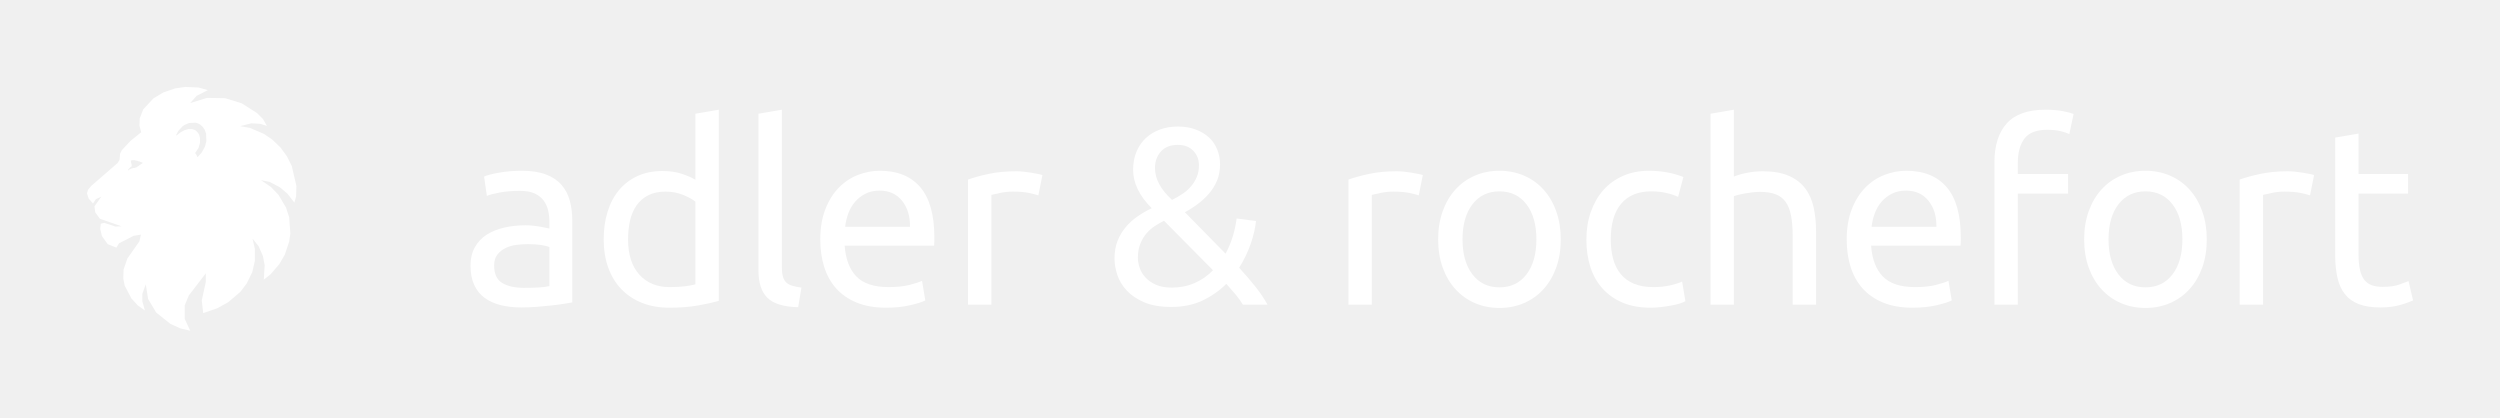
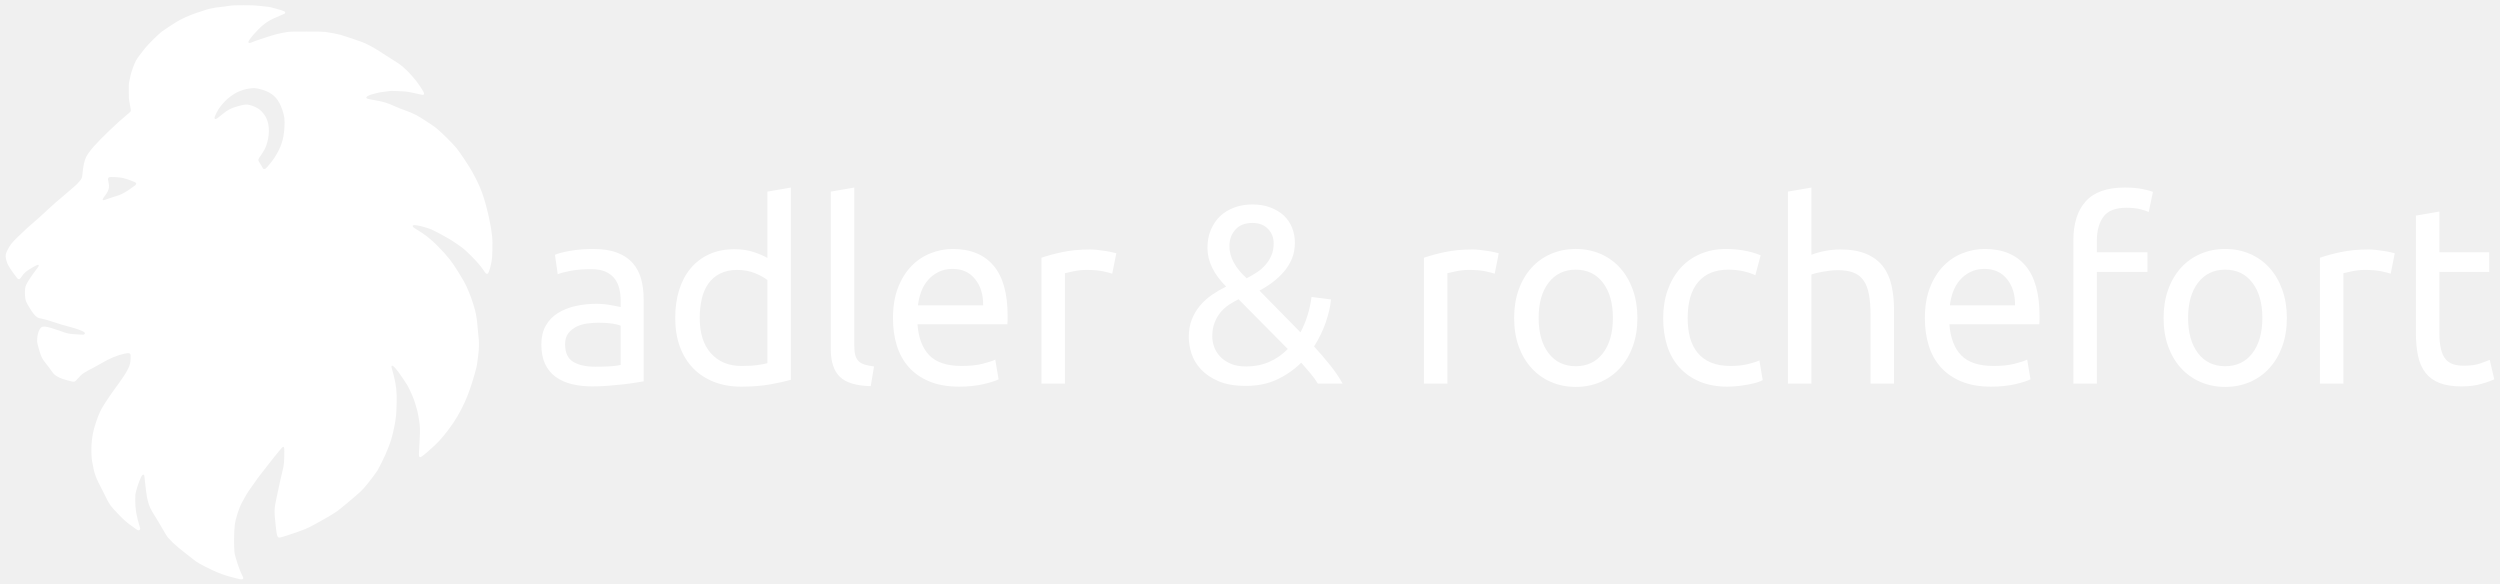
- <svg xmlns="http://www.w3.org/2000/svg" fill="#FFFFFF" viewBox="0 0 9949.58 1662.20">
-   <g transform="translate(0 1212.60)">
-     <g fill="#FFFFFF" transform="translate(346.00 -866.60) scale(0.83358)">
-       <path fill-rule="evenodd" d="M469.7 0L421.5 6.9L365 26.2L316.8 55.1L268.6 107.4L252.1 150.1L250.7 184.6L259 216.3L208 257.6L166.7 301.7L158.4 318.2L155.6 348.5L146 363.6L22 471.1L5.5 490.4L0 508.3L8.3 533.1L28.9 556.5L42.7 535.8L68.9 523.4L35.8 570.2L39.9 599.2L62 629.5L165.3 665.3L136.4 666.7L82.6 648.8L66.1 652.9L63.4 677.7L71.6 712.1L99.2 750.7L140.5 767.2L152.9 746.6L223.1 710.7L257.6 705.2L250.7 736.9L192.8 819.6L174.9 871.9L173.6 916L180.4 949L212.1 1009.6L242.4 1042.7L276.9 1067.5L264.5 1023.4L264.5 987.6L281 942.1L292 1012.4L330.6 1077.1L398.1 1130.9L446.3 1152.9L493.1 1163.9L466.9 1107.4L466.9 1042.7L486.2 995.9L567.5 889.8L567.5 931.1L548.2 1019.3L555.1 1079.9L622.6 1056.5L674.9 1027.5L732.8 978L763.1 938L789.3 884.3L801.7 830.6L801.7 772.7L790.6 724.5L819.6 760.3L840.2 807.2L848.5 851.2L844.4 920.1L877.4 893.9L918.7 845.7L944.9 800.3L965.6 738.3L971.1 699.7L965.6 622.6L950.4 575.8L914.6 515.2L878.8 478L830.6 444.9L871.9 453.2L921.5 479.3L957.3 509.6L990.4 552.3L998.6 523.4L1000 472.5L978 377.4L954.5 330.6L924.2 289.3L885.7 252.1L845.7 224.5L778.2 195.6L731.4 187.3L785.1 173.6L827.8 176.3L859.5 186L840.2 152.9L812.7 125.3L739.7 78.5L659.8 53.7L573 52.3L493.1 77.1L523.4 42.7L577.1 15.2L533.1 2.8ZM195.6 396.7L198.3 393.9L198.3 392.6L209.4 381.5L210.7 381.5L213.5 378.8L213.5 369.1L212.1 367.8L212.1 363.6L210.7 362.3L210.7 356.7L209.4 355.4L209.4 352.6L210.7 351.2L213.5 351.2L214.9 349.9L228.7 349.9L230 351.2L235.5 351.2L236.9 352.6L241 352.6L242.4 354L245.2 354L246.6 355.4L250.7 355.4L254.8 358.1L257.6 358.1L259 359.5L261.7 359.5L265.8 362.3L265.8 363.6L264.5 365L263.1 365L260.3 367.8L259 367.8L256.2 370.5L254.8 370.5L252.1 373.3L250.7 373.3L246.6 377.4L245.2 377.4L242.4 380.2L241 380.2L238.3 382.9L236.9 382.9L235.5 384.3L232.8 384.3L231.4 385.7L228.7 385.7L227.3 387.1L220.4 387.1L219 388.4L214.9 388.4L213.5 389.8L210.7 389.8L209.4 391.2L208 391.2L206.6 392.6L205.2 392.6L203.9 393.9L202.5 393.9L198.3 398.1L197 398.1ZM487.6 172.2L517.9 170.8L528.9 173.6L539.9 179.1L552.3 190.1L562 203.9L568.9 223.1L570.2 259L563.4 285.1L548.2 312.7L528.9 334.7L526.2 333.3L524.8 327.8L516.5 315.4L533.1 290.6L539.9 265.8L539.9 243.8L535.8 228.7L530.3 219L519.3 208L511 203.9L501.4 201.1L484.8 201.1L465.6 206.6L447.7 216.3L428.4 231.4L425.6 230L436.6 209.4L457.3 187.3L465.6 181.8Z" />
-     </g>
-     <g fill="#FFFFFF" transform="translate(1829.58 0) scale(1 -1)">
-       <path d="M256 67Q289 67 314.5 68.5Q340 70 357 74V229Q347 234 324.5 237.5Q302 241 270 241Q249 241 225.5 238.0Q202 235 182.5 225.5Q163 216 150.0 199.5Q137 183 137 156Q137 106 169.0 86.5Q201 67 256 67ZM248 533Q304 533 342.5 518.5Q381 504 404.5 477.5Q428 451 438.0 414.5Q448 378 448 334V9Q436 7 414.5 3.5Q393 0 366.0 -3.0Q339 -6 307.5 -8.5Q276 -11 245 -11Q201 -11 164.0 -2.0Q127 7 100.0 26.5Q73 46 58.0 78.0Q43 110 43 155Q43 198 60.5 229.0Q78 260 108.0 279.0Q138 298 178.0 307.0Q218 316 262 316Q276 316 291.0 314.5Q306 313 319.5 310.5Q333 308 343.0 306.0Q353 304 357 303V329Q357 352 352.0 374.5Q347 397 334.0 414.5Q321 432 298.5 442.5Q276 453 240 453Q194 453 159.5 446.5Q125 440 108 433L97 510Q115 518 157.0 525.5Q199 533 248 533Z" transform="translate(0.00 0.00)" />
-       <path d="M416 410Q399 424 367.0 437.0Q335 450 297 450Q257 450 228.5 435.5Q200 421 182.0 395.5Q164 370 156.0 335.0Q148 300 148 260Q148 169 193.0 119.5Q238 70 313 70Q351 70 376.5 73.5Q402 77 416 81ZM416 760 509 776V15Q477 6 427.0 -3.0Q377 -12 312 -12Q252 -12 204.0 7.0Q156 26 122.0 61.0Q88 96 69.5 146.5Q51 197 51 260Q51 320 66.5 370.0Q82 420 112.0 456.0Q142 492 185.5 512.0Q229 532 285 532Q330 532 364.5 520.0Q399 508 416 497Z" transform="translate(522.00 0.00)" />
-       <path d="M236 -10Q150 -8 114.0 27.0Q78 62 78 136V760L171 776V151Q171 128 175.0 113.0Q179 98 188.0 89.0Q197 80 212.0 75.5Q227 71 249 68Z" transform="translate(1111.00 0.00)" />
-       <path d="M51 259Q51 328 71.0 379.5Q91 431 124.0 465.0Q157 499 200.0 516.0Q243 533 288 533Q393 533 449.0 467.5Q505 402 505 268Q505 262 505.0 252.5Q505 243 504 235H148Q154 154 195.0 112.0Q236 70 323 70Q372 70 405.5 78.5Q439 87 456 95L469 17Q452 8 409.5 -2.0Q367 -12 313 -12Q245 -12 195.5 8.5Q146 29 114.0 65.0Q82 101 66.5 150.5Q51 200 51 259ZM408 310Q409 373 376.5 413.5Q344 454 287 454Q255 454 230.5 441.5Q206 429 189.0 409.0Q172 389 162.5 363.0Q153 337 150 310Z" transform="translate(1384.00 0.00)" />
-       <path d="M272 531Q284 531 299.5 529.5Q315 528 330.0 525.5Q345 523 357.5 520.5Q370 518 376 516L360 435Q349 439 323.5 444.5Q298 450 258 450Q232 450 206.5 444.5Q181 439 173 437V0H80V498Q113 510 162.0 520.5Q211 531 272 531Z" transform="translate(1943.00 0.00)" />
-       <path d="M46 184Q46 223 58.0 253.5Q70 284 90.5 308.5Q111 333 138.0 351.5Q165 370 194 384Q120 458 120 537Q120 577 133.5 609.0Q147 641 170.5 663.0Q194 685 226.5 697.0Q259 709 298 709Q338 709 369.5 697.0Q401 685 422.5 665.0Q444 645 455.0 617.0Q466 589 466 558Q466 523 454.5 495.0Q443 467 423.5 444.0Q404 421 379.0 402.0Q354 383 326 368L488 203Q522 266 532 343L609 333Q605 292 588.5 243.5Q572 195 542 147Q577 109 606.5 72.0Q636 35 655 0H557Q545 20 527.5 41.0Q510 62 491 83Q450 42 396.0 16.5Q342 -9 272 -9Q207 -9 164.0 9.5Q121 28 94.5 56.5Q68 85 57.0 119.0Q46 153 46 184ZM139 186Q139 168 146.0 147.0Q153 126 169.0 108.5Q185 91 210.5 79.5Q236 68 274 68Q323 68 364.5 86.0Q406 104 438 137L243 334Q225 325 206.5 313.0Q188 301 173.0 283.5Q158 266 148.5 242.0Q139 218 139 186ZM382 555Q382 589 359.5 612.5Q337 636 298 636Q254 636 230.5 609.5Q207 583 207 544Q207 479 275 417Q297 428 316.5 441.0Q336 454 350.5 471.0Q365 488 373.5 508.5Q382 529 382 555Z" transform="translate(2560.00 0.00)" />
-       <path d="M272 531Q284 531 299.5 529.5Q315 528 330.0 525.5Q345 523 357.5 520.5Q370 518 376 516L360 435Q349 439 323.5 444.5Q298 450 258 450Q232 450 206.5 444.5Q181 439 173 437V0H80V498Q113 510 162.0 520.5Q211 531 272 531Z" transform="translate(3457.00 0.00)" />
-       <path d="M539 260Q539 198 521.0 148.0Q503 98 470.5 62.0Q438 26 393.0 6.5Q348 -13 295 -13Q242 -13 197.0 6.5Q152 26 119.5 62.0Q87 98 69.0 148.0Q51 198 51 260Q51 321 69.0 371.5Q87 422 119.5 458.0Q152 494 197.0 513.5Q242 533 295 533Q348 533 393.0 513.5Q438 494 470.5 458.0Q503 422 521.0 371.5Q539 321 539 260ZM442 260Q442 348 402.5 399.5Q363 451 295 451Q227 451 187.5 399.5Q148 348 148 260Q148 172 187.5 120.5Q227 69 295 69Q363 69 402.5 120.5Q442 172 442 260Z" transform="translate(3843.00 0.00)" />
-       <path d="M306 -12Q243 -12 195.5 8.0Q148 28 115.5 64.0Q83 100 67.0 149.5Q51 199 51 259Q51 319 68.5 369.0Q86 419 118.0 455.5Q150 492 196.5 512.5Q243 533 300 533Q335 533 370.0 527.0Q405 521 437 508L416 429Q395 439 367.5 445.0Q340 451 309 451Q231 451 189.5 402.0Q148 353 148 259Q148 217 157.5 182.0Q167 147 187.5 122.0Q208 97 240.0 83.5Q272 70 318 70Q355 70 385.0 77.0Q415 84 432 92L445 14Q437 9 422.0 4.5Q407 0 388.0 -3.5Q369 -7 347.5 -9.5Q326 -12 306 -12Z" transform="translate(4433.00 0.00)" />
-       <path d="M80 0V760L173 776V510Q199 520 228.5 525.5Q258 531 287 531Q349 531 390.0 513.5Q431 496 455.5 464.5Q480 433 490.0 389.0Q500 345 500 292V0H407V272Q407 320 400.5 354.0Q394 388 379.0 409.0Q364 430 339.0 439.5Q314 449 277 449Q262 449 246.0 447.0Q230 445 215.5 442.5Q201 440 189.5 437.0Q178 434 173 432V0Z" transform="translate(4898.00 0.00)" />
-       <path d="M51 259Q51 328 71.0 379.5Q91 431 124.0 465.0Q157 499 200.0 516.0Q243 533 288 533Q393 533 449.0 467.5Q505 402 505 268Q505 262 505.0 252.5Q505 243 504 235H148Q154 154 195.0 112.0Q236 70 323 70Q372 70 405.5 78.5Q439 87 456 95L469 17Q452 8 409.5 -2.0Q367 -12 313 -12Q245 -12 195.5 8.5Q146 29 114.0 65.0Q82 101 66.5 150.5Q51 200 51 259ZM408 310Q409 373 376.5 413.5Q344 454 287 454Q255 454 230.5 441.5Q206 429 189.0 409.0Q172 389 162.5 363.0Q153 337 150 310Z" transform="translate(5469.00 0.00)" />
-       <path d="M283 776Q324 776 353.5 770.0Q383 764 395 759L378 679Q366 685 344.0 690.5Q322 696 290 696Q225 696 199.0 660.5Q173 625 173 565V520H373V442H173V0H80V567Q80 667 129.0 721.5Q178 776 283 776Z" transform="translate(6028.00 0.00)" />
-       <path d="M539 260Q539 198 521.0 148.0Q503 98 470.5 62.0Q438 26 393.0 6.5Q348 -13 295 -13Q242 -13 197.0 6.5Q152 26 119.5 62.0Q87 98 69.0 148.0Q51 198 51 260Q51 321 69.0 371.5Q87 422 119.5 458.0Q152 494 197.0 513.5Q242 533 295 533Q348 533 393.0 513.5Q438 494 470.5 458.0Q503 422 521.0 371.5Q539 321 539 260ZM442 260Q442 348 402.5 399.5Q363 451 295 451Q227 451 187.5 399.5Q148 348 148 260Q148 172 187.5 120.5Q227 69 295 69Q363 69 402.5 120.5Q442 172 442 260Z" transform="translate(6414.00 0.00)" />
-       <path d="M272 531Q284 531 299.5 529.5Q315 528 330.0 525.5Q345 523 357.5 520.5Q370 518 376 516L360 435Q349 439 323.5 444.5Q298 450 258 450Q232 450 206.5 444.5Q181 439 173 437V0H80V498Q113 510 162.0 520.5Q211 531 272 531Z" transform="translate(7004.00 0.00)" />
-       <path d="M167 520H364V442H167V202Q167 163 173.0 137.5Q179 112 191.0 97.5Q203 83 221.0 77.0Q239 71 263 71Q305 71 330.5 80.5Q356 90 366 94L384 17Q370 10 335.0 -0.5Q300 -11 255 -11Q202 -11 167.5 2.5Q133 16 112.0 43.0Q91 70 82.5 109.5Q74 149 74 201V665L167 681Z" transform="translate(7390.00 0.00)" />
-     </g>
-   </g>
+ <svg xmlns="http://www.w3.org/2000/svg" viewBox="70 304 617 144" fill="#FFFFFF">
+   <path fill-rule="evenodd" d="M129.20 446.95C129.11 446.93 128.43 446.76 127.70 446.58C125.52 446.02 124.09 445.51 122.39 444.70C119.39 443.25 118.73 442.88 117.60 441.97C117.19 441.64 116.42 441.04 115.88 440.63C113.28 438.63 111.58 437.02 110.96 435.96C109.42 433.31 108.64 431.99 108.13 431.20C107.20 429.76 106.81 428.91 106.49 427.64C106.34 427.04 106.20 426.34 106.18 426.07C106.15 425.80 106.08 425.33 106.03 425.02C105.97 424.71 105.87 423.78 105.79 422.95C105.72 422.12 105.63 421.37 105.58 421.29C105.48 421.09 105.29 421.10 105.10 421.30C104.75 421.67 103.96 423.73 103.58 425.26C103.39 426.01 103.38 426.16 103.38 427.43C103.38 428.69 103.43 429.31 103.63 430.61C103.72 431.24 104.19 433.11 104.42 433.78C104.65 434.45 104.65 434.66 104.42 434.81C104.20 434.95 104.00 434.90 103.61 434.61C103.44 434.48 102.98 434.15 102.57 433.86C101.26 432.94 100.59 432.35 99.07 430.76C97.38 429.00 96.95 428.42 96.24 426.94C95.99 426.42 95.63 425.70 95.44 425.33C93.56 421.77 93.29 421.04 92.72 417.82C92.57 417.01 92.51 415.07 92.58 413.87C92.72 411.65 92.99 410.29 93.74 408.07C94.35 406.25 94.93 405.00 95.66 403.89C95.94 403.46 96.37 402.80 96.61 402.43C96.85 402.05 97.36 401.30 97.76 400.76C100.36 397.20 101.07 396.14 101.64 394.96C102.07 394.08 102.22 393.42 102.24 392.37C102.25 391.55 102.25 391.50 102.09 391.33C101.88 391.11 101.65 391.10 100.68 391.30C99.05 391.63 97.02 392.47 95.14 393.59C94.60 393.91 93.77 394.38 93.28 394.63C90.87 395.88 90.48 396.12 89.85 396.74C89.52 397.07 89.11 397.52 88.92 397.74C88.55 398.19 88.29 398.28 87.80 398.16C87.64 398.12 87.06 397.97 86.52 397.84C85.08 397.47 83.99 396.96 83.32 396.34C83.18 396.20 82.84 395.75 82.57 395.35C82.30 394.95 81.84 394.33 81.55 393.99C80.37 392.58 80.06 391.93 79.36 389.30C79.16 388.52 79.14 388.41 79.18 387.66C79.22 386.77 79.39 386.08 79.72 385.42C80.30 384.26 80.95 384.30 84.99 385.73C86.59 386.30 87.05 386.40 88.24 386.47C88.84 386.50 89.63 386.55 90.00 386.58C90.63 386.62 90.68 386.62 90.82 386.48C91.01 386.28 91.01 386.22 90.78 385.99C90.46 385.68 88.67 385.03 86.88 384.58C85.60 384.25 84.79 384.01 82.62 383.29C81.76 383.01 80.77 382.73 80.39 382.67C79.28 382.48 78.95 382.27 78.22 381.34C77.68 380.66 76.63 378.92 76.43 378.39C76.25 377.91 76.15 377.11 76.15 376.16C76.15 375.24 76.23 374.79 76.50 374.20C76.76 373.62 78.02 371.72 78.83 370.68C79.49 369.84 79.64 369.57 79.54 369.42C79.44 369.26 79.14 369.37 78.18 369.92C76.41 370.93 76.03 371.25 75.30 372.33C74.94 372.87 74.73 373.00 74.45 372.85C74.18 372.70 72.38 370.18 71.97 369.36C71.69 368.83 71.40 367.75 71.40 367.30C71.40 366.73 71.48 366.45 71.90 365.61C72.44 364.52 72.92 363.92 74.37 362.49C75.84 361.05 77.24 359.77 79.86 357.51C80.26 357.16 81.11 356.38 81.74 355.78C83.07 354.53 83.75 353.93 86.95 351.24C88.48 349.96 89.07 349.41 89.65 348.71C90.18 348.08 90.26 347.85 90.35 346.96C90.52 344.98 90.82 343.63 91.28 342.71C91.61 342.07 92.30 341.11 93.11 340.19C94.92 338.13 99.16 334.07 101.33 332.32C101.78 331.96 102.18 331.60 102.22 331.53C102.34 331.30 102.32 331.09 101.93 329.08C101.81 328.47 101.79 328.05 101.78 326.53C101.77 324.89 101.78 324.65 101.92 324.05C102.01 323.69 102.12 323.12 102.18 322.79C102.35 321.88 103.04 319.95 103.54 318.98C103.79 318.50 104.86 317.03 105.84 315.84C106.63 314.87 109.20 312.34 109.89 311.83C110.65 311.28 112.41 310.11 113.44 309.48C114.82 308.63 116.60 307.82 118.65 307.13C120.76 306.41 121.55 306.18 122.29 306.06C122.65 306.00 123.05 305.92 123.18 305.88C123.31 305.85 123.81 305.78 124.30 305.74C124.79 305.69 125.72 305.58 126.37 305.47C127.49 305.30 127.70 305.29 130.04 305.29C132.14 305.29 132.75 305.31 133.99 305.44C136.41 305.70 136.56 305.72 137.10 305.87C137.39 305.95 137.86 306.08 138.15 306.15C139.04 306.38 140.03 306.70 140.21 306.82C140.41 306.95 140.44 307.21 140.28 307.35C140.22 307.39 139.71 307.62 139.15 307.85C136.64 308.85 135.33 309.67 133.78 311.23C132.94 312.07 132.04 313.12 131.45 313.97C131.36 314.11 131.30 314.28 131.31 314.39C131.35 314.69 131.65 314.68 132.40 314.35C132.74 314.19 133.59 313.89 134.28 313.67C134.97 313.46 135.78 313.19 136.09 313.08C137.30 312.65 139.18 312.18 140.60 311.95C141.58 311.79 141.74 311.79 145.59 311.79C148.45 311.79 149.78 311.81 150.31 311.88C151.27 312.00 153.39 312.40 154.03 312.59C155.14 312.91 158.62 314.08 159.45 314.41C160.87 314.98 162.56 315.91 164.59 317.26C165.25 317.70 166.28 318.36 166.88 318.72C168.35 319.63 168.64 319.83 169.49 320.55C170.84 321.68 172.56 323.63 173.63 325.24C174.60 326.68 174.82 327.18 174.56 327.34C174.41 327.44 174.07 327.42 173.72 327.30C173.55 327.25 172.69 327.06 171.80 326.88C170.30 326.58 170.08 326.56 168.39 326.49C166.81 326.42 166.49 326.42 165.84 326.52C165.43 326.58 164.84 326.65 164.54 326.68C163.89 326.73 162.05 327.17 161.31 327.44C160.68 327.68 160.31 327.97 160.42 328.15C160.54 328.36 160.77 328.43 161.95 328.63C164.75 329.11 165.37 329.29 167.86 330.41C168.30 330.61 169.16 330.94 169.78 331.16C170.88 331.54 171.83 331.94 172.77 332.42C173.42 332.74 176.64 334.83 177.45 335.44C178.60 336.31 181.73 339.39 182.72 340.62C183.51 341.61 185.84 345.10 186.50 346.31C188.68 350.28 189.45 352.36 190.64 357.52C190.98 358.99 191.29 360.81 191.45 362.32C191.54 363.22 191.56 363.83 191.53 365.47C191.49 367.32 191.47 367.60 191.28 368.69C191.06 369.90 190.67 371.22 190.46 371.45C190.34 371.59 190.18 371.61 189.98 371.54C189.92 371.52 189.63 371.14 189.34 370.70C188.62 369.63 187.78 368.65 186.16 367.03C185.28 366.14 184.52 365.46 184.00 365.07C182.92 364.27 181.15 363.10 180.54 362.79C180.27 362.66 179.88 362.43 179.67 362.30C179.17 361.98 177.23 360.96 176.53 360.65C175.76 360.31 173.59 359.70 172.85 359.61C172.11 359.52 171.84 359.57 171.84 359.77C171.84 359.97 172.12 360.21 172.81 360.62C174.83 361.82 176.46 363.10 178.10 364.80C180.67 367.46 181.47 368.47 183.19 371.26C184.24 372.95 184.85 374.04 185.19 374.83C185.33 375.18 185.62 375.84 185.82 376.30C186.26 377.33 186.98 379.49 187.27 380.67C187.57 381.91 187.76 383.21 187.88 384.86C187.94 385.65 188.02 386.52 188.06 386.78C188.28 388.21 188.26 390.08 188.02 391.71C187.97 392.08 187.87 392.80 187.81 393.32C187.68 394.37 187.65 394.54 187.11 396.43C186.37 399.04 185.55 401.39 184.77 403.11C183.60 405.70 182.29 407.93 180.69 410.02C178.83 412.46 177.99 413.35 175.75 415.31C174.14 416.71 173.82 416.93 173.59 416.80C173.33 416.67 173.33 416.43 173.52 413.62C173.65 411.73 173.68 409.81 173.59 408.94C173.46 407.57 173.05 405.40 172.78 404.64C172.72 404.47 172.61 404.09 172.53 403.79C172.24 402.65 171.22 400.25 170.50 399.03C170.10 398.36 168.84 396.48 168.37 395.87C167.32 394.49 166.92 394.12 166.70 394.30C166.56 394.42 166.57 394.56 166.80 395.29C166.91 395.65 167.08 396.27 167.18 396.67C167.81 399.25 167.95 400.57 167.89 403.52C167.84 406.08 167.71 407.37 167.36 409.09C166.73 412.18 166.46 413.06 165.14 416.15C164.77 417.03 163.40 419.76 163.16 420.12C161.82 422.09 159.80 424.61 158.98 425.32C158.73 425.54 158.18 426.04 157.74 426.42C157.31 426.81 156.41 427.57 155.75 428.11C155.08 428.65 154.29 429.30 153.98 429.56C152.95 430.43 151.32 431.42 147.79 433.35C145.65 434.52 145.42 434.62 141.45 435.95C139.03 436.76 138.86 436.80 138.61 436.53C138.38 436.27 138.28 435.82 138.11 434.36C137.64 430.14 137.65 429.65 138.18 427.18C138.75 424.57 138.85 424.13 139.16 422.62C139.34 421.80 139.54 420.92 139.62 420.66C139.69 420.40 139.84 419.75 139.94 419.22C140.10 418.37 140.13 417.99 140.16 416.46C140.19 414.58 140.16 414.29 139.90 414.29C139.76 414.29 139.61 414.44 139.00 415.16C138.31 415.97 136.65 418.06 135.67 419.35C135.32 419.81 134.70 420.61 134.28 421.13C133.86 421.65 133.21 422.55 132.83 423.12C132.45 423.68 131.89 424.47 131.59 424.86C131.29 425.27 130.78 426.08 130.43 426.73C130.09 427.36 129.75 427.99 129.68 428.11C128.99 429.35 128.14 432.01 127.95 433.51C127.74 435.18 127.70 438.94 127.87 440.32C128.02 441.46 129.12 444.79 129.74 445.92C129.90 446.24 130.04 446.57 130.04 446.67C130.04 446.96 129.76 447.05 129.20 446.95ZM96.34 353.16C96.68 353.03 97.39 352.79 97.91 352.64C98.42 352.49 99.14 352.26 99.49 352.13C100.17 351.87 101.48 351.12 102.22 350.56C102.47 350.37 102.87 350.09 103.11 349.92C103.56 349.62 103.71 349.37 103.57 349.15C103.44 348.94 101.40 348.17 100.34 347.93C99.74 347.79 98.08 347.66 97.42 347.69C96.96 347.71 96.88 347.74 96.76 347.89C96.60 348.08 96.61 348.25 96.81 349.14C96.99 349.96 96.92 350.57 96.57 351.27C96.41 351.58 96.11 352.06 95.89 352.33C95.30 353.06 95.19 353.41 95.56 353.41C95.65 353.41 96.00 353.30 96.34 353.16ZM135.55 345.61C135.87 345.39 137.14 343.83 137.69 342.99C139.33 340.49 140.01 338.48 140.19 335.59C140.31 333.51 140.22 332.67 139.65 331.03C138.81 328.63 137.70 327.35 135.71 326.49C134.90 326.15 133.58 325.80 132.87 325.75C132.23 325.71 130.75 325.93 130.11 326.16C129.90 326.24 129.52 326.37 129.26 326.46C128.34 326.78 127.37 327.38 126.23 328.32C125.59 328.83 124.30 330.33 123.92 330.97C123.06 332.43 122.79 333.18 123.05 333.35C123.26 333.48 123.39 333.40 124.86 332.21C126.35 331.01 126.97 330.69 128.87 330.17C130.39 329.75 130.85 329.71 131.75 329.95C132.55 330.16 133.39 330.55 133.98 330.97C134.52 331.36 135.29 332.28 135.63 332.94C136.46 334.52 136.59 336.76 135.98 339.04C135.61 340.45 135.33 340.99 134.00 342.91C133.86 343.13 133.75 343.37 133.75 343.48C133.75 343.60 133.87 343.86 134.05 344.12C134.22 344.37 134.47 344.79 134.62 345.06C134.77 345.33 134.92 345.58 134.95 345.63C135.05 345.75 135.36 345.74 135.55 345.61Z" />
+   <path transform="translate(200.9144 398.6777)" d="M 15.969 -4.172 C 17.332 -4.172 18.547 -4.203 19.609 -4.266 C 20.672 -4.328 21.555 -4.441 22.266 -4.609 L 22.266 -14.281 C 21.848 -14.488 21.172 -14.664 20.234 -14.812 C 19.297 -14.957 18.164 -15.031 16.844 -15.031 C 15.969 -15.031 15.039 -14.969 14.062 -14.844 C 13.082 -14.719 12.188 -14.457 11.375 -14.062 C 10.57 -13.664 9.898 -13.125 9.359 -12.438 C 8.816 -11.75 8.547 -10.848 8.547 -9.734 C 8.547 -7.648 9.207 -6.203 10.531 -5.391 C 11.863 -4.578 13.676 -4.172 15.969 -4.172 Z M 15.469 -33.234 C 17.789 -33.234 19.754 -32.93 21.359 -32.328 C 22.961 -31.723 24.25 -30.867 25.219 -29.766 C 26.195 -28.672 26.895 -27.363 27.312 -25.844 C 27.727 -24.332 27.938 -22.66 27.938 -20.828 L 27.938 -0.562 C 27.438 -0.477 26.738 -0.363 25.844 -0.219 C 24.945 -0.07 23.938 0.062 22.812 0.188 C 21.695 0.312 20.484 0.426 19.172 0.531 C 17.867 0.633 16.57 0.688 15.281 0.688 C 13.445 0.688 11.758 0.5 10.219 0.125 C 8.688 -0.25 7.359 -0.844 6.234 -1.656 C 5.109 -2.469 4.234 -3.535 3.609 -4.859 C 2.992 -6.191 2.688 -7.797 2.688 -9.672 C 2.688 -11.453 3.047 -12.988 3.766 -14.281 C 4.492 -15.57 5.484 -16.609 6.734 -17.391 C 7.984 -18.18 9.438 -18.766 11.094 -19.141 C 12.758 -19.516 14.508 -19.703 16.344 -19.703 C 16.926 -19.703 17.523 -19.672 18.141 -19.609 C 18.766 -19.547 19.359 -19.461 19.922 -19.359 C 20.484 -19.254 20.973 -19.16 21.391 -19.078 C 21.805 -18.992 22.098 -18.93 22.266 -18.891 L 22.266 -20.516 C 22.266 -21.473 22.16 -22.414 21.953 -23.344 C 21.742 -24.281 21.367 -25.113 20.828 -25.844 C 20.285 -26.57 19.547 -27.156 18.609 -27.594 C 17.68 -28.031 16.469 -28.25 14.969 -28.25 C 13.051 -28.25 11.375 -28.113 9.938 -27.844 C 8.508 -27.57 7.441 -27.289 6.734 -27 L 6.047 -31.797 C 6.797 -32.129 8.039 -32.453 9.781 -32.766 C 11.531 -33.078 13.426 -33.234 15.469 -33.234 Z M 15.469 -33.234 " />
+   <path transform="translate(233.4579 398.6777)" d="M 25.938 -25.562 C 25.227 -26.145 24.207 -26.707 22.875 -27.25 C 21.551 -27.789 20.098 -28.062 18.516 -28.062 C 16.859 -28.062 15.438 -27.758 14.25 -27.156 C 13.062 -26.551 12.094 -25.719 11.344 -24.656 C 10.602 -23.602 10.066 -22.348 9.734 -20.891 C 9.398 -19.43 9.234 -17.875 9.234 -16.219 C 9.234 -12.426 10.164 -9.5 12.031 -7.438 C 13.906 -5.383 16.398 -4.359 19.516 -4.359 C 21.098 -4.359 22.414 -4.43 23.469 -4.578 C 24.531 -4.723 25.352 -4.879 25.938 -5.047 Z M 25.938 -47.391 L 31.734 -48.391 L 31.734 -0.938 C 30.41 -0.562 28.707 -0.188 26.625 0.188 C 24.551 0.562 22.16 0.75 19.453 0.75 C 16.961 0.75 14.719 0.352 12.719 -0.438 C 10.727 -1.227 9.023 -2.348 7.609 -3.797 C 6.191 -5.254 5.098 -7.031 4.328 -9.125 C 3.566 -11.227 3.188 -13.594 3.188 -16.219 C 3.188 -18.707 3.504 -20.988 4.141 -23.062 C 4.785 -25.145 5.734 -26.938 6.984 -28.438 C 8.234 -29.938 9.758 -31.098 11.562 -31.922 C 13.375 -32.754 15.441 -33.172 17.766 -33.172 C 19.641 -33.172 21.289 -32.922 22.719 -32.422 C 24.156 -31.922 25.227 -31.445 25.938 -31 Z M 25.938 -47.391 " />
+   <path transform="translate(270.1784 398.6777)" d="M 14.719 0.625 C 11.145 0.539 8.609 -0.223 7.109 -1.672 C 5.609 -3.129 4.859 -5.398 4.859 -8.484 L 4.859 -47.391 L 10.656 -48.391 L 10.656 -9.422 C 10.656 -8.461 10.738 -7.672 10.906 -7.047 C 11.07 -6.422 11.344 -5.922 11.719 -5.547 C 12.094 -5.172 12.594 -4.891 13.219 -4.703 C 13.844 -4.516 14.613 -4.359 15.531 -4.234 Z M 14.719 0.625 " />
+   <path transform="translate(287.1983 398.6777)" d="M 3.188 -16.156 C 3.188 -19.02 3.598 -21.52 4.422 -23.656 C 5.254 -25.801 6.359 -27.582 7.734 -29 C 9.109 -30.414 10.688 -31.473 12.469 -32.172 C 14.258 -32.879 16.086 -33.234 17.953 -33.234 C 22.316 -33.234 25.66 -31.867 27.984 -29.141 C 30.316 -26.422 31.484 -22.281 31.484 -16.719 C 31.484 -16.469 31.484 -16.145 31.484 -15.75 C 31.484 -15.352 31.461 -14.988 31.422 -14.656 L 9.234 -14.656 C 9.484 -11.289 10.457 -8.734 12.156 -6.984 C 13.863 -5.234 16.523 -4.359 20.141 -4.359 C 22.18 -4.359 23.895 -4.535 25.281 -4.891 C 26.676 -5.242 27.727 -5.586 28.438 -5.922 L 29.25 -1.062 C 28.539 -0.688 27.301 -0.289 25.531 0.125 C 23.77 0.539 21.766 0.75 19.516 0.75 C 16.691 0.75 14.25 0.32 12.188 -0.531 C 10.133 -1.383 8.441 -2.555 7.109 -4.047 C 5.773 -5.547 4.785 -7.32 4.141 -9.375 C 3.504 -11.438 3.188 -13.695 3.188 -16.156 Z M 25.438 -19.328 C 25.477 -21.953 24.82 -24.102 23.469 -25.781 C 22.125 -27.469 20.266 -28.312 17.891 -28.312 C 16.566 -28.312 15.395 -28.051 14.375 -27.531 C 13.352 -27.008 12.488 -26.332 11.781 -25.5 C 11.07 -24.664 10.52 -23.707 10.125 -22.625 C 9.738 -21.551 9.484 -20.453 9.359 -19.328 Z M 25.438 -19.328 " />
+   <path transform="translate(322.0485 398.6777)" d="M 16.969 -33.109 C 17.457 -33.109 18.023 -33.078 18.672 -33.016 C 19.316 -32.953 19.953 -32.867 20.578 -32.766 C 21.203 -32.66 21.773 -32.555 22.297 -32.453 C 22.816 -32.348 23.203 -32.254 23.453 -32.172 L 22.453 -27.125 C 21.992 -27.289 21.234 -27.488 20.172 -27.719 C 19.109 -27.945 17.75 -28.062 16.094 -28.062 C 15.008 -28.062 13.938 -27.945 12.875 -27.719 C 11.812 -27.488 11.113 -27.332 10.781 -27.25 L 10.781 0 L 4.984 0 L 4.984 -31.062 C 6.359 -31.551 8.062 -32.016 10.094 -32.453 C 12.133 -32.891 14.426 -33.109 16.969 -33.109 Z M 16.969 -33.109 " />
+   <path transform="translate(360.5146 398.6777)" d="M 2.875 -11.469 C 2.875 -13.094 3.117 -14.535 3.609 -15.797 C 4.109 -17.066 4.785 -18.211 5.641 -19.234 C 6.492 -20.254 7.484 -21.148 8.609 -21.922 C 9.734 -22.691 10.895 -23.367 12.094 -23.953 C 9.02 -27.023 7.484 -30.203 7.484 -33.484 C 7.484 -35.148 7.766 -36.645 8.328 -37.969 C 8.891 -39.301 9.656 -40.426 10.625 -41.344 C 11.602 -42.258 12.77 -42.969 14.125 -43.469 C 15.477 -43.969 16.961 -44.219 18.578 -44.219 C 20.242 -44.219 21.727 -43.969 23.031 -43.469 C 24.344 -42.969 25.445 -42.301 26.344 -41.469 C 27.238 -40.633 27.914 -39.633 28.375 -38.469 C 28.832 -37.312 29.062 -36.086 29.062 -34.797 C 29.062 -33.336 28.82 -32.023 28.344 -30.859 C 27.863 -29.703 27.219 -28.645 26.406 -27.688 C 25.594 -26.727 24.664 -25.852 23.625 -25.062 C 22.594 -24.281 21.492 -23.578 20.328 -22.953 L 30.438 -12.656 C 31.844 -15.281 32.754 -18.191 33.172 -21.391 L 37.984 -20.766 C 37.816 -19.055 37.391 -17.191 36.703 -15.172 C 36.016 -13.16 35.047 -11.16 33.797 -9.172 C 35.254 -7.586 36.594 -6.023 37.812 -4.484 C 39.039 -2.953 40.051 -1.457 40.844 0 L 34.734 0 C 34.234 -0.832 33.617 -1.68 32.891 -2.547 C 32.16 -3.422 31.406 -4.297 30.625 -5.172 C 28.914 -3.473 26.938 -2.094 24.688 -1.031 C 22.445 0.031 19.875 0.562 16.969 0.562 C 14.258 0.562 12.008 0.176 10.219 -0.594 C 8.438 -1.363 6.992 -2.336 5.891 -3.516 C 4.785 -4.703 4.004 -6.004 3.547 -7.422 C 3.098 -8.836 2.875 -10.188 2.875 -11.469 Z M 8.672 -11.594 C 8.672 -10.844 8.816 -10.031 9.109 -9.156 C 9.398 -8.289 9.875 -7.492 10.531 -6.766 C 11.195 -6.035 12.062 -5.43 13.125 -4.953 C 14.188 -4.473 15.508 -4.234 17.094 -4.234 C 19.125 -4.234 21 -4.609 22.719 -5.359 C 24.445 -6.109 25.977 -7.172 27.312 -8.547 L 15.156 -20.828 C 14.406 -20.453 13.645 -20.016 12.875 -19.516 C 12.102 -19.016 11.406 -18.398 10.781 -17.672 C 10.164 -16.953 9.66 -16.094 9.266 -15.094 C 8.867 -14.094 8.672 -12.926 8.672 -11.594 Z M 23.828 -34.609 C 23.828 -36.023 23.359 -37.219 22.422 -38.188 C 21.484 -39.164 20.203 -39.656 18.578 -39.656 C 16.754 -39.656 15.352 -39.102 14.375 -38 C 13.395 -36.906 12.906 -35.547 12.906 -33.922 C 12.906 -31.223 14.32 -28.582 17.156 -26 C 18.062 -26.457 18.922 -26.957 19.734 -27.5 C 20.547 -28.039 21.254 -28.664 21.859 -29.375 C 22.461 -30.082 22.941 -30.859 23.297 -31.703 C 23.648 -32.555 23.828 -33.523 23.828 -34.609 Z M 23.828 -34.609 " />
+   <path transform="translate(416.437 398.6777)" d="M 16.969 -33.109 C 17.457 -33.109 18.023 -33.078 18.672 -33.016 C 19.316 -32.953 19.953 -32.867 20.578 -32.766 C 21.203 -32.66 21.773 -32.555 22.297 -32.453 C 22.816 -32.348 23.203 -32.254 23.453 -32.172 L 22.453 -27.125 C 21.992 -27.289 21.234 -27.488 20.172 -27.719 C 19.109 -27.945 17.75 -28.062 16.094 -28.062 C 15.008 -28.062 13.938 -27.945 12.875 -27.719 C 11.812 -27.488 11.113 -27.332 10.781 -27.25 L 10.781 0 L 4.984 0 L 4.984 -31.062 C 6.359 -31.551 8.062 -32.016 10.094 -32.453 C 12.133 -32.891 14.426 -33.109 16.969 -33.109 Z M 16.969 -33.109 " />
+   <path transform="translate(440.5017 398.6777)" d="M 33.609 -16.219 C 33.609 -13.633 33.234 -11.301 32.484 -9.219 C 31.734 -7.145 30.68 -5.359 29.328 -3.859 C 27.984 -2.367 26.375 -1.219 24.5 -0.406 C 22.633 0.406 20.598 0.812 18.391 0.812 C 16.191 0.812 14.156 0.406 12.281 -0.406 C 10.414 -1.219 8.805 -2.367 7.453 -3.859 C 6.098 -5.359 5.047 -7.145 4.297 -9.219 C 3.555 -11.301 3.188 -13.633 3.188 -16.219 C 3.188 -18.75 3.555 -21.062 4.297 -23.156 C 5.047 -25.258 6.098 -27.062 7.453 -28.562 C 8.805 -30.062 10.414 -31.211 12.281 -32.016 C 14.156 -32.828 16.191 -33.234 18.391 -33.234 C 20.598 -33.234 22.633 -32.828 24.5 -32.016 C 26.375 -31.211 27.984 -30.062 29.328 -28.562 C 30.68 -27.062 31.734 -25.258 32.484 -23.156 C 33.234 -21.062 33.609 -18.75 33.609 -16.219 Z M 27.562 -16.219 C 27.562 -19.875 26.738 -22.77 25.094 -24.906 C 23.457 -27.051 21.223 -28.125 18.391 -28.125 C 15.566 -28.125 13.332 -27.051 11.688 -24.906 C 10.051 -22.77 9.234 -19.875 9.234 -16.219 C 9.234 -12.551 10.051 -9.645 11.688 -7.5 C 13.332 -5.363 15.566 -4.297 18.391 -4.297 C 21.223 -4.297 23.457 -5.363 25.094 -7.5 C 26.738 -9.645 27.562 -12.551 27.562 -16.219 Z M 27.562 -16.219 " />
+   <path transform="translate(477.2846 398.6777)" d="M 19.078 0.75 C 16.461 0.75 14.164 0.332 12.188 -0.5 C 10.219 -1.332 8.555 -2.492 7.203 -3.984 C 5.848 -5.484 4.836 -7.258 4.172 -9.312 C 3.516 -11.375 3.188 -13.656 3.188 -16.156 C 3.188 -18.645 3.547 -20.926 4.266 -23 C 4.992 -25.082 6.023 -26.883 7.359 -28.406 C 8.691 -29.926 10.32 -31.109 12.25 -31.953 C 14.188 -32.805 16.336 -33.234 18.703 -33.234 C 20.16 -33.234 21.613 -33.109 23.062 -32.859 C 24.52 -32.609 25.914 -32.211 27.25 -31.672 L 25.938 -26.75 C 25.062 -27.164 24.051 -27.5 22.906 -27.75 C 21.77 -28 20.555 -28.125 19.266 -28.125 C 16.023 -28.125 13.539 -27.102 11.812 -25.062 C 10.094 -23.031 9.234 -20.062 9.234 -16.156 C 9.234 -14.406 9.426 -12.801 9.812 -11.344 C 10.207 -9.895 10.832 -8.648 11.688 -7.609 C 12.539 -6.566 13.633 -5.766 14.969 -5.203 C 16.301 -4.641 17.922 -4.359 19.828 -4.359 C 21.367 -4.359 22.758 -4.504 24 -4.797 C 25.25 -5.086 26.227 -5.398 26.938 -5.734 L 27.75 -0.875 C 27.414 -0.664 26.938 -0.469 26.312 -0.281 C 25.688 -0.094 24.977 0.07 24.188 0.219 C 23.406 0.363 22.566 0.488 21.672 0.594 C 20.773 0.695 19.91 0.75 19.078 0.75 Z M 19.078 0.75 " />
+   <path transform="translate(506.2745 398.6777)" d="M 4.984 0 L 4.984 -47.391 L 10.781 -48.391 L 10.781 -31.797 C 11.863 -32.211 13.02 -32.535 14.25 -32.766 C 15.477 -32.992 16.691 -33.109 17.891 -33.109 C 20.473 -33.109 22.613 -32.742 24.312 -32.016 C 26.02 -31.297 27.383 -30.281 28.406 -28.969 C 29.426 -27.656 30.141 -26.082 30.547 -24.25 C 30.961 -22.426 31.172 -20.41 31.172 -18.203 L 31.172 0 L 25.375 0 L 25.375 -16.969 C 25.375 -18.957 25.238 -20.66 24.969 -22.078 C 24.695 -23.492 24.25 -24.633 23.625 -25.5 C 23.008 -26.375 22.18 -27.008 21.141 -27.406 C 20.098 -27.801 18.812 -28 17.281 -28 C 16.656 -28 16.008 -27.957 15.344 -27.875 C 14.676 -27.789 14.039 -27.695 13.438 -27.594 C 12.832 -27.488 12.289 -27.375 11.812 -27.25 C 11.332 -27.125 10.988 -27.02 10.781 -26.938 L 10.781 0 Z M 4.984 0 " />
+   <path transform="translate(541.8728 398.6777)" d="M 3.188 -16.156 C 3.188 -19.02 3.598 -21.52 4.422 -23.656 C 5.254 -25.801 6.359 -27.582 7.734 -29 C 9.109 -30.414 10.688 -31.473 12.469 -32.172 C 14.258 -32.879 16.086 -33.234 17.953 -33.234 C 22.316 -33.234 25.66 -31.867 27.984 -29.141 C 30.316 -26.422 31.484 -22.281 31.484 -16.719 C 31.484 -16.469 31.484 -16.145 31.484 -15.75 C 31.484 -15.352 31.461 -14.988 31.422 -14.656 L 9.234 -14.656 C 9.484 -11.289 10.457 -8.734 12.156 -6.984 C 13.863 -5.234 16.523 -4.359 20.141 -4.359 C 22.18 -4.359 23.895 -4.535 25.281 -4.891 C 26.676 -5.242 27.727 -5.586 28.438 -5.922 L 29.25 -1.062 C 28.539 -0.688 27.301 -0.289 25.531 0.125 C 23.77 0.539 21.766 0.75 19.516 0.75 C 16.691 0.75 14.25 0.32 12.188 -0.531 C 10.133 -1.383 8.441 -2.555 7.109 -4.047 C 5.773 -5.547 4.785 -7.32 4.141 -9.375 C 3.504 -11.438 3.188 -13.695 3.188 -16.156 Z M 25.438 -19.328 C 25.477 -21.953 24.82 -24.102 23.469 -25.781 C 22.125 -27.469 20.266 -28.312 17.891 -28.312 C 16.566 -28.312 15.395 -28.051 14.375 -27.531 C 13.352 -27.008 12.488 -26.332 11.781 -25.5 C 11.07 -24.664 10.52 -23.707 10.125 -22.625 C 9.738 -21.551 9.484 -20.453 9.359 -19.328 Z M 25.438 -19.328 " />
+   <path transform="translate(576.723 398.6777)" d="M 17.641 -48.391 C 19.348 -48.391 20.816 -48.266 22.047 -48.016 C 23.273 -47.766 24.133 -47.535 24.625 -47.328 L 23.578 -42.344 C 23.078 -42.594 22.367 -42.832 21.453 -43.062 C 20.535 -43.289 19.41 -43.406 18.078 -43.406 C 15.379 -43.406 13.488 -42.664 12.406 -41.188 C 11.32 -39.707 10.781 -37.723 10.781 -35.234 L 10.781 -32.422 L 23.266 -32.422 L 23.266 -27.562 L 10.781 -27.562 L 10.781 0 L 4.984 0 L 4.984 -35.359 C 4.984 -39.516 6 -42.723 8.031 -44.984 C 10.07 -47.254 13.273 -48.391 17.641 -48.391 Z M 17.641 -48.391 " />
+   <path transform="translate(600.7877 398.6777)" d="M 33.609 -16.219 C 33.609 -13.633 33.234 -11.301 32.484 -9.219 C 31.734 -7.145 30.68 -5.359 29.328 -3.859 C 27.984 -2.367 26.375 -1.219 24.5 -0.406 C 22.633 0.406 20.598 0.812 18.391 0.812 C 16.191 0.812 14.156 0.406 12.281 -0.406 C 10.414 -1.219 8.805 -2.367 7.453 -3.859 C 6.098 -5.359 5.047 -7.145 4.297 -9.219 C 3.555 -11.301 3.188 -13.633 3.188 -16.219 C 3.188 -18.75 3.555 -21.062 4.297 -23.156 C 5.047 -25.258 6.098 -27.062 7.453 -28.562 C 8.805 -30.062 10.414 -31.211 12.281 -32.016 C 14.156 -32.828 16.191 -33.234 18.391 -33.234 C 20.598 -33.234 22.633 -32.828 24.5 -32.016 C 26.375 -31.211 27.984 -30.062 29.328 -28.562 C 30.68 -27.062 31.734 -25.258 32.484 -23.156 C 33.234 -21.062 33.609 -18.75 33.609 -16.219 Z M 27.562 -16.219 C 27.562 -19.875 26.738 -22.77 25.094 -24.906 C 23.457 -27.051 21.223 -28.125 18.391 -28.125 C 15.566 -28.125 13.332 -27.051 11.688 -24.906 C 10.051 -22.77 9.234 -19.875 9.234 -16.219 C 9.234 -12.551 10.051 -9.645 11.688 -7.5 C 13.332 -5.363 15.566 -4.297 18.391 -4.297 C 21.223 -4.297 23.457 -5.363 25.094 -7.5 C 26.738 -9.645 27.562 -12.551 27.562 -16.219 Z M 27.562 -16.219 " />
+   <path transform="translate(637.5706 398.6777)" d="M 16.969 -33.109 C 17.457 -33.109 18.023 -33.078 18.672 -33.016 C 19.316 -32.953 19.953 -32.867 20.578 -32.766 C 21.203 -32.66 21.773 -32.555 22.297 -32.453 C 22.816 -32.348 23.203 -32.254 23.453 -32.172 L 22.453 -27.125 C 21.992 -27.289 21.234 -27.488 20.172 -27.719 C 19.109 -27.945 17.75 -28.062 16.094 -28.062 C 15.008 -28.062 13.938 -27.945 12.875 -27.719 C 11.812 -27.488 11.113 -27.332 10.781 -27.25 L 10.781 0 L 4.984 0 L 4.984 -31.062 C 6.359 -31.551 8.062 -32.016 10.094 -32.453 C 12.133 -32.891 14.426 -33.109 16.969 -33.109 Z M 16.969 -33.109 " />
+   <path transform="translate(661.6353 398.6777)" d="M 10.406 -32.422 L 22.703 -32.422 L 22.703 -27.562 L 10.406 -27.562 L 10.406 -12.594 C 10.406 -10.977 10.531 -9.641 10.781 -8.578 C 11.031 -7.516 11.406 -6.68 11.906 -6.078 C 12.406 -5.473 13.031 -5.047 13.781 -4.797 C 14.531 -4.547 15.406 -4.422 16.406 -4.422 C 18.145 -4.422 19.547 -4.617 20.609 -5.016 C 21.672 -5.41 22.41 -5.691 22.828 -5.859 L 23.953 -1.062 C 23.367 -0.77 22.348 -0.406 20.891 0.031 C 19.43 0.469 17.77 0.688 15.906 0.688 C 13.695 0.688 11.875 0.406 10.438 -0.156 C 9.008 -0.719 7.859 -1.555 6.984 -2.672 C 6.109 -3.797 5.492 -5.18 5.141 -6.828 C 4.785 -8.473 4.609 -10.375 4.609 -12.531 L 4.609 -41.469 L 10.406 -42.469 Z M 10.406 -32.422 " />
</svg>
